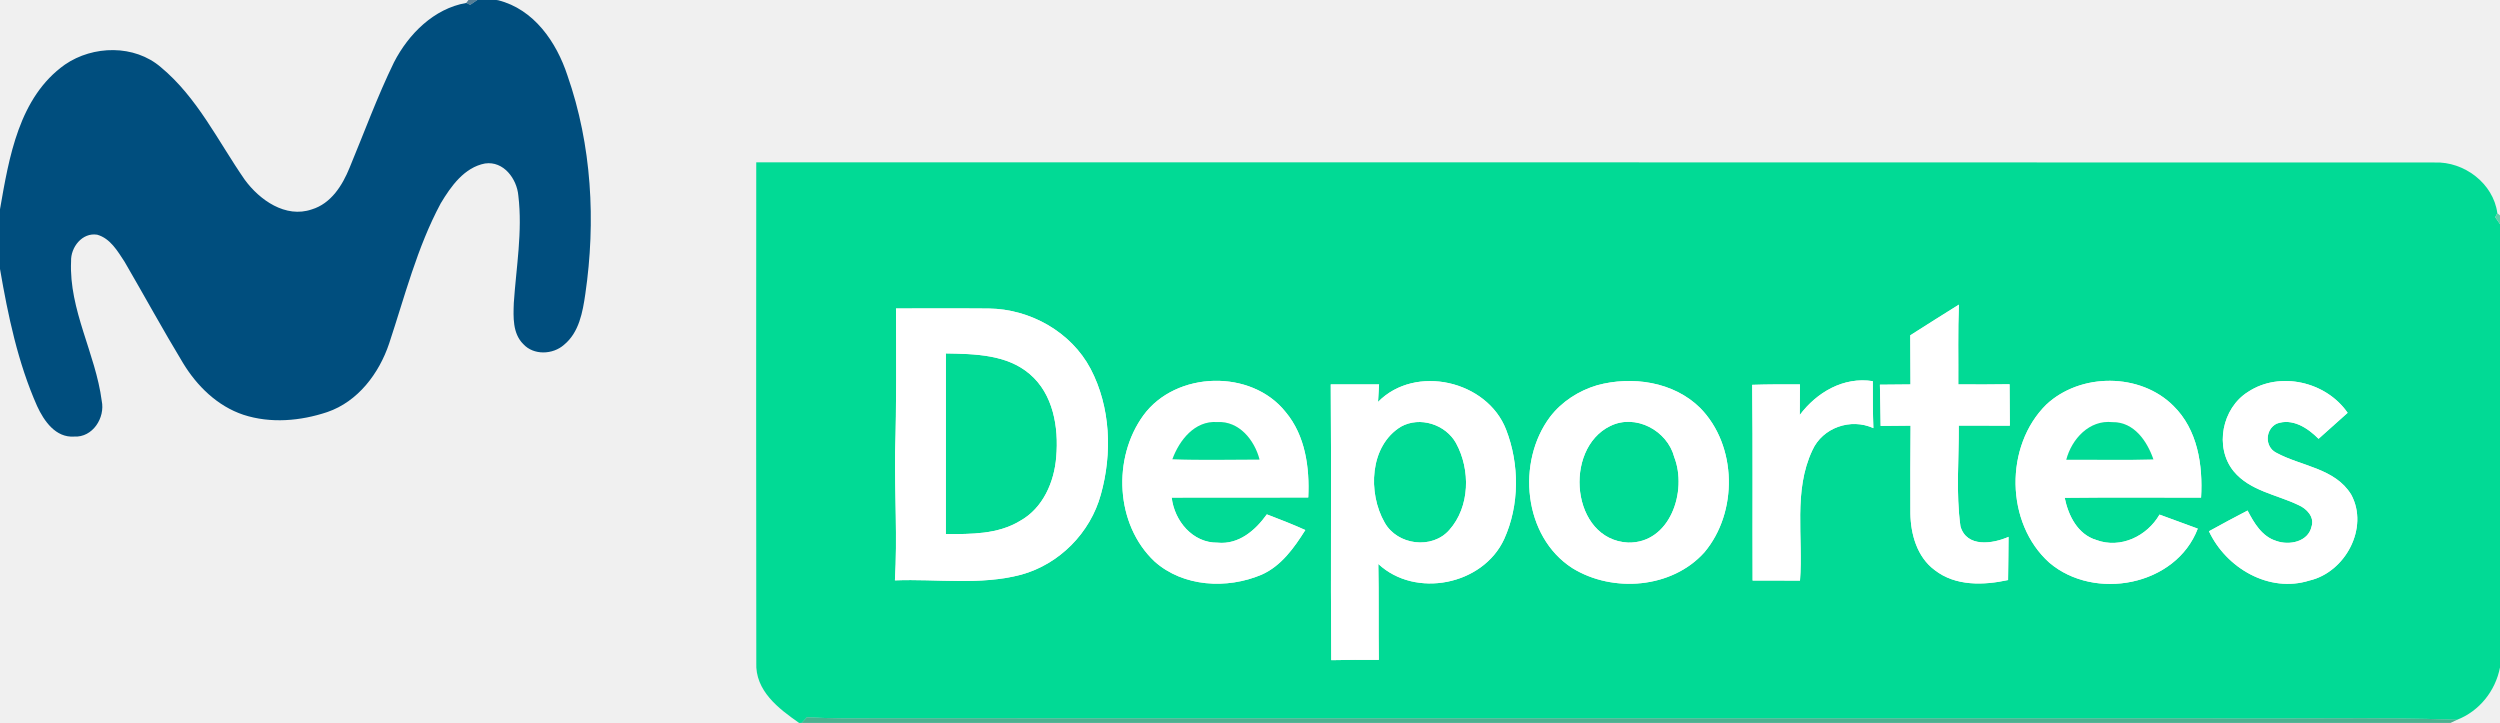
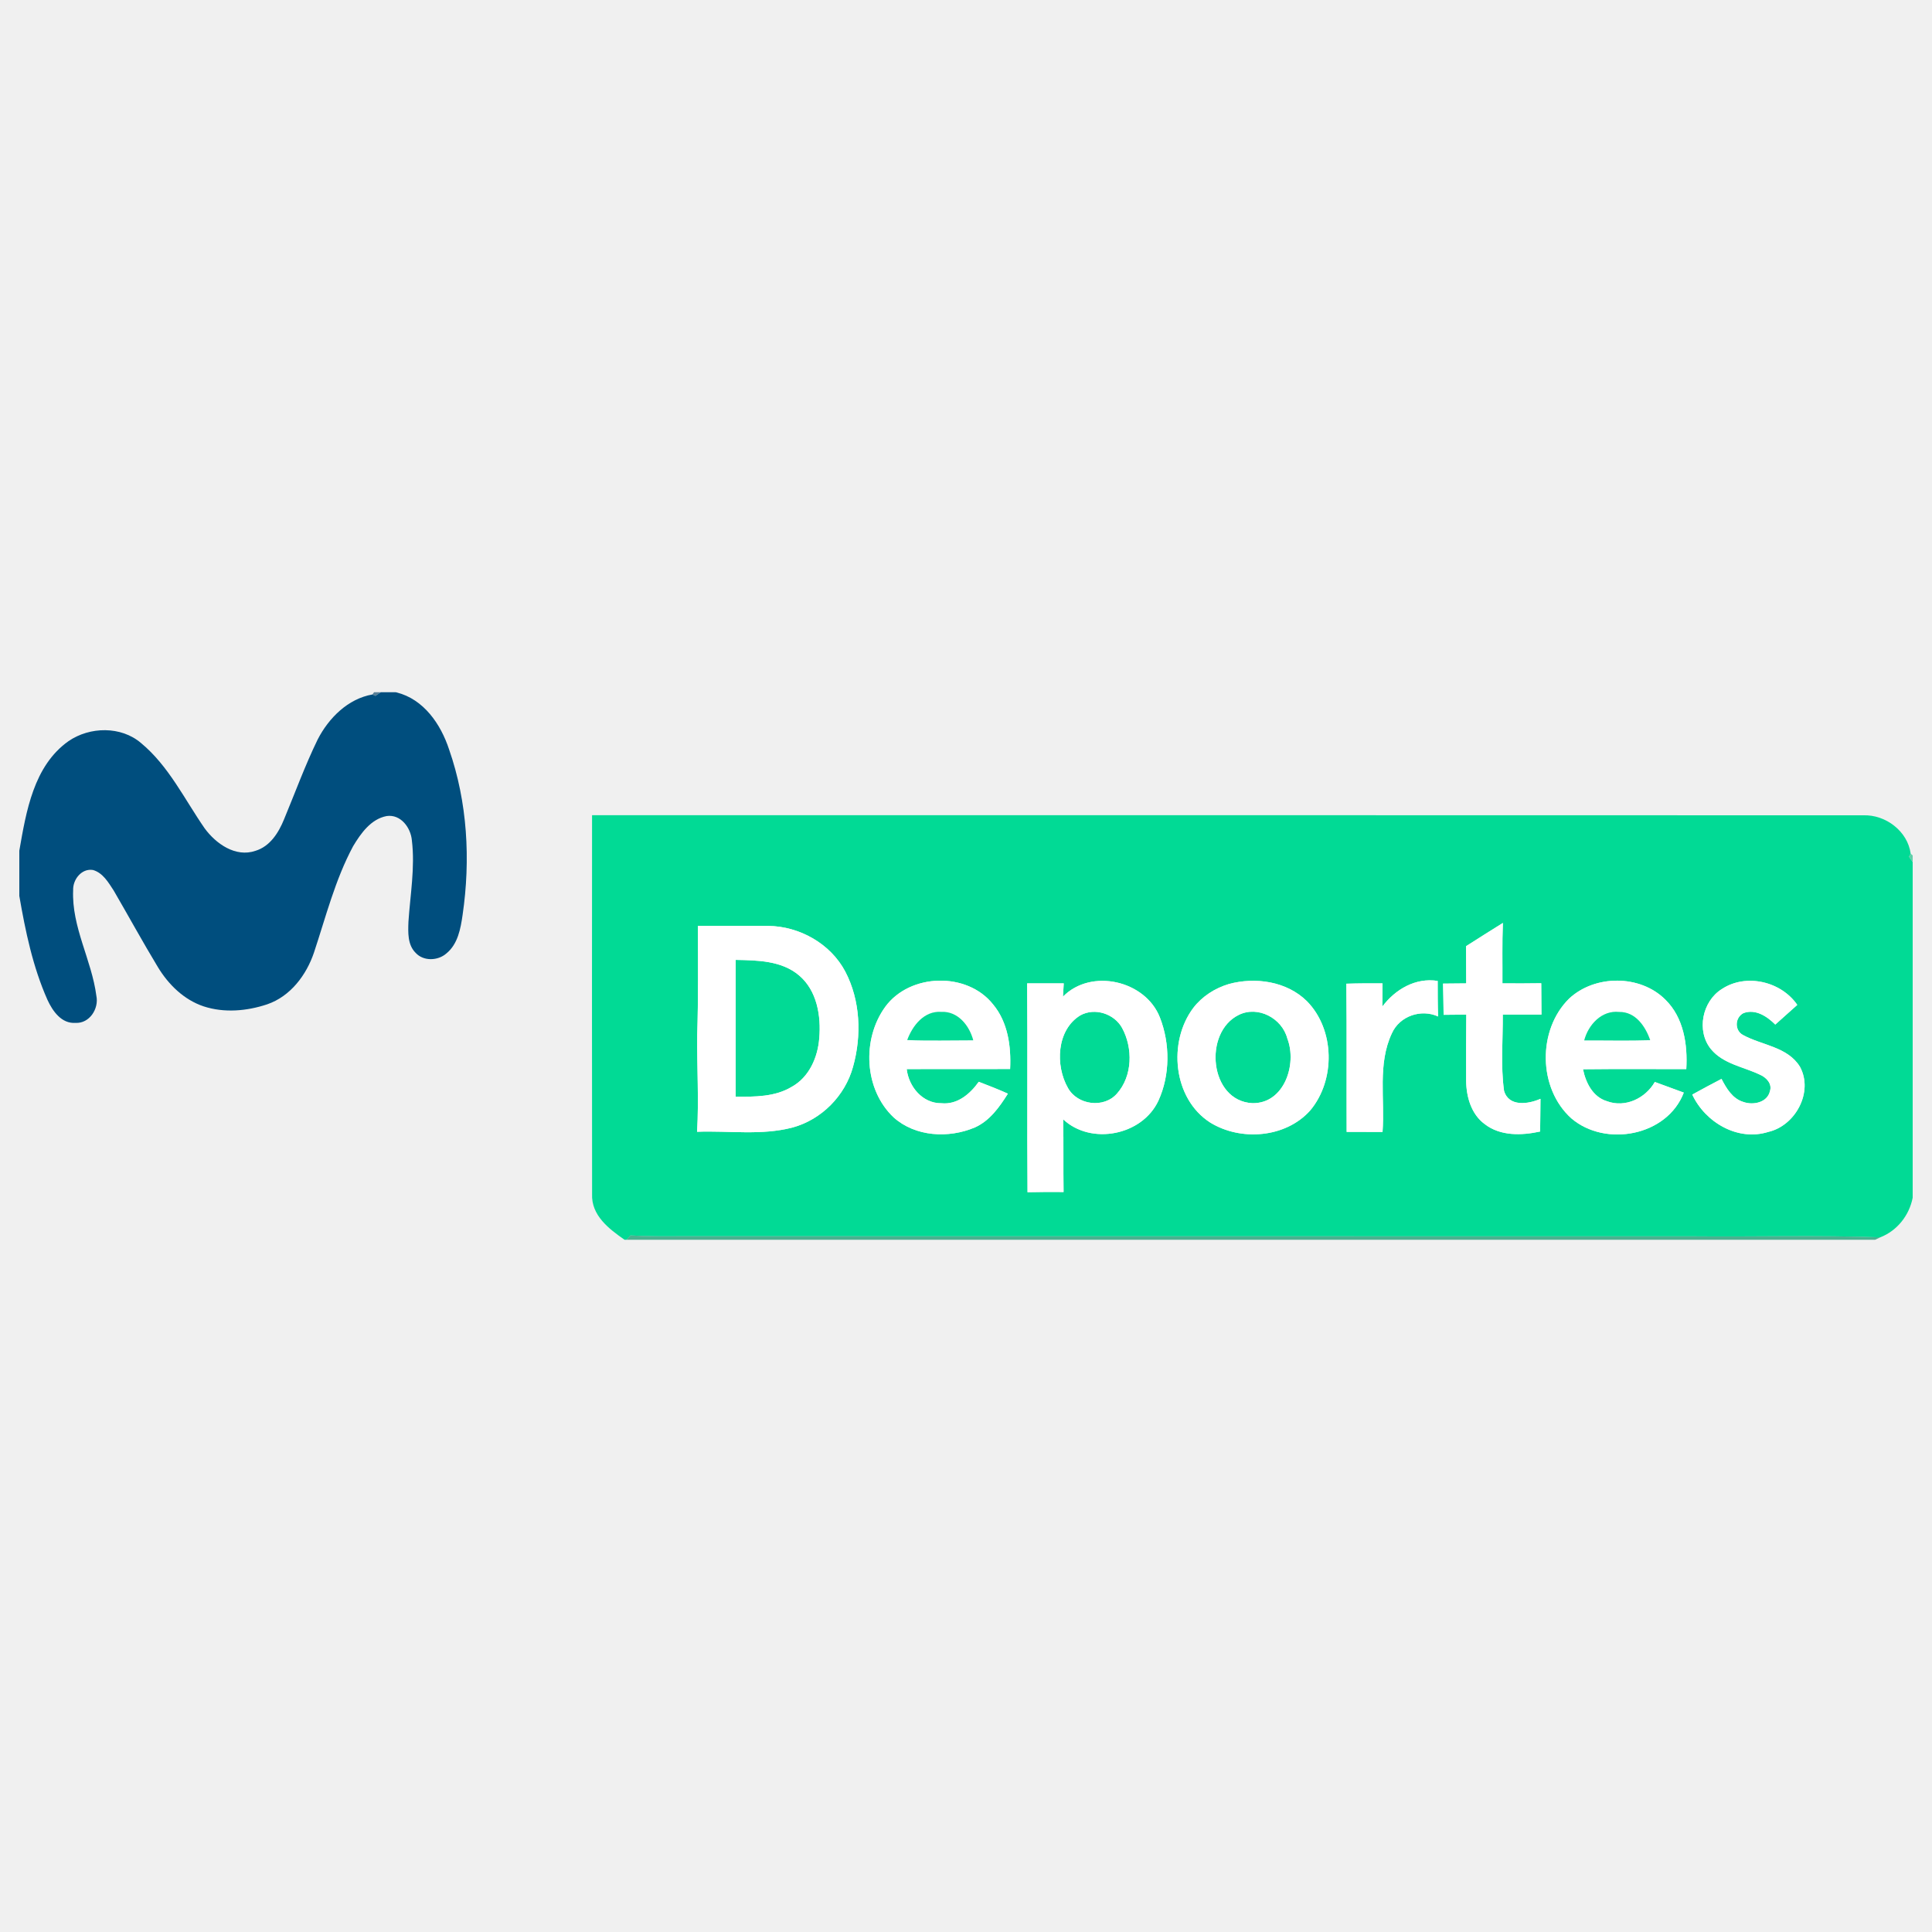
- <svg xmlns="http://www.w3.org/2000/svg" width="536pt" height="155pt" viewBox="0 0 536 155" version="1.1">
-   <g id="#396885d5">
-     <path fill="#396885" opacity="0.84" d=" M 100.43 0.00 L 102.34 0.00 C 101.96 0.26 101.19 0.77 100.81 1.03 L 99.96 0.63 L 100.43 0.00 Z" />
-   </g>
-   <g id="#004e7eff">
-     <path fill="#004e7e" opacity="1.00" d=" M 102.34 0.00 L 106.44 0.00 C 106.53 0.01 106.70 0.04 106.79 0.05 C 114.49 1.97 119.31 9.03 121.66 16.18 C 126.88 31.13 127.77 47.42 125.49 63.04 C 124.93 66.93 124.15 71.28 120.93 73.92 C 118.54 76.05 114.41 76.22 112.18 73.76 C 109.88 71.47 110.05 67.96 110.16 64.96 C 110.67 57.31 112.06 49.61 111.13 41.93 C 110.82 38.34 107.97 34.47 103.99 35.05 C 99.54 35.89 96.67 39.96 94.49 43.60 C 89.42 53.05 86.79 63.53 83.43 73.65 C 81.28 80.06 76.75 86.10 70.16 88.35 C 64.42 90.27 58.01 90.83 52.19 88.93 C 46.61 87.07 42.21 82.75 39.22 77.80 C 34.91 70.67 30.91 63.35 26.72 56.14 C 25.22 53.85 23.65 51.11 20.84 50.32 C 17.62 49.80 15.13 53.03 15.24 56.02 C 14.77 66.45 20.49 75.79 21.81 85.94 C 22.58 89.58 19.86 93.83 15.90 93.60 C 11.93 93.88 9.43 90.26 7.96 87.07 C 3.82 77.74 1.73 67.68 0.00 57.67 L 0.00 44.86 C 1.94 33.75 4.04 20.85 13.92 13.85 C 19.95 9.70 28.82 9.53 34.49 14.41 C 42.32 20.91 46.77 30.31 52.47 38.53 C 55.66 42.89 61.22 46.82 66.83 44.90 C 70.98 43.65 73.41 39.76 74.95 35.96 C 78.09 28.41 80.89 20.71 84.47 13.36 C 87.59 7.30 93.02 1.84 99.96 0.63 L 100.81 1.03 C 101.19 0.77 101.96 0.26 102.34 0.00 Z" />
-   </g>
-   <g id="#4e7b96de">
-     <path fill="#4e7b96" opacity="0.87" d=" M 106.44 0.00 L 106.67 0.00 L 106.79 0.05 C 106.70 0.04 106.53 0.01 106.44 0.00 Z" />
-   </g>
-   <g id="#01da95ff">
-     <path fill="#01da95" opacity="1.00" d=" M 162.14 34.81 C 282.09 34.83 402.04 34.78 521.99 34.84 C 528.30 34.60 534.58 39.31 535.43 45.70 L 534.98 46.56 C 535.24 46.94 535.75 47.68 536.00 48.06 L 536.00 143.10 C 535.02 148.12 531.60 152.45 526.80 154.32 C 509.23 153.67 491.62 154.20 474.03 154.03 C 378.34 154.00 282.65 153.99 186.97 154.00 C 182.31 154.04 177.65 154.04 173.01 153.78 C 172.72 154.09 172.15 154.70 171.86 155.00 L 171.34 155.00 C 166.91 151.92 161.87 148.09 162.15 142.03 C 162.12 106.29 162.10 70.55 162.14 34.81 M 192.10 66.13 C 192.13 76.42 192.23 86.71 191.91 97.00 C 191.81 106.14 192.41 115.29 191.87 124.43 C 200.86 124.08 210.10 125.54 218.91 123.22 C 227.12 120.98 233.78 114.23 236.02 106.03 C 238.49 97.22 238.12 87.28 233.83 79.09 C 229.66 71.17 220.86 66.25 212.01 66.15 C 205.37 66.09 198.74 66.15 192.10 66.13 M 409.56 71.89 C 409.59 75.40 409.59 78.91 409.61 82.42 C 407.42 82.43 405.23 82.44 403.05 82.48 C 403.13 85.42 403.16 88.37 403.21 91.32 C 405.35 91.29 407.49 91.26 409.63 91.26 C 409.58 97.52 409.56 103.78 409.59 110.04 C 409.64 114.54 411.03 119.45 414.82 122.24 C 419.26 125.70 425.30 125.50 430.53 124.36 C 430.59 121.27 430.59 118.19 430.63 115.10 C 427.22 116.62 421.64 117.44 420.32 112.84 C 419.33 105.72 420.01 98.43 419.96 91.25 C 423.61 91.26 427.26 91.27 430.91 91.26 C 430.87 88.30 430.86 85.34 430.85 82.38 C 427.19 82.44 423.52 82.44 419.86 82.41 C 419.90 76.71 419.75 71.01 419.99 65.31 C 416.50 67.48 413.03 69.68 409.56 71.89 M 245.16 89.03 C 238.47 98.21 239.13 112.46 247.53 120.37 C 253.68 125.87 263.09 126.34 270.47 123.22 C 274.71 121.34 277.47 117.44 279.86 113.64 C 277.15 112.42 274.38 111.34 271.61 110.28 C 269.16 113.72 265.56 116.81 261.04 116.35 C 255.70 116.42 251.79 111.68 251.21 106.68 C 260.97 106.67 270.73 106.67 280.49 106.66 C 280.80 100.27 279.88 93.40 275.64 88.34 C 268.28 79.08 252.12 79.54 245.16 89.03 M 285.31 82.42 C 285.47 102.13 285.26 121.84 285.42 141.54 C 288.81 141.46 292.21 141.45 295.62 141.48 C 295.52 134.62 295.65 127.77 295.51 120.91 C 303.46 128.34 317.93 125.45 322.48 115.61 C 325.80 108.34 325.79 99.50 322.90 92.09 C 318.83 81.61 303.44 78.03 295.45 86.17 C 295.51 85.23 295.62 83.36 295.67 82.42 C 292.22 82.42 288.77 82.42 285.31 82.42 M 342.39 82.61 C 338.47 83.78 334.85 86.10 332.35 89.36 C 325.10 99.00 326.60 115.03 337.09 121.79 C 345.76 127.16 358.46 126.18 365.42 118.42 C 372.65 109.83 372.46 95.53 364.51 87.46 C 358.82 81.83 349.90 80.55 342.39 82.61 M 375.67 82.51 C 375.83 96.49 375.70 110.48 375.76 124.46 C 379.14 124.47 382.53 124.47 385.92 124.48 C 386.63 115.20 384.45 105.25 388.57 96.54 C 390.76 91.66 396.82 89.58 401.65 91.79 C 401.53 88.44 401.53 85.08 401.53 81.72 C 395.26 80.74 389.53 84.10 385.87 88.97 C 385.87 86.78 385.90 84.60 385.91 82.41 C 382.49 82.40 379.08 82.40 375.67 82.51 M 438.73 86.74 C 429.74 95.61 429.93 112.17 439.38 120.64 C 449.04 128.88 466.51 125.65 471.20 113.34 C 468.46 112.34 465.72 111.35 463.00 110.33 C 460.34 114.95 454.65 117.71 449.46 115.78 C 445.44 114.57 443.45 110.54 442.67 106.73 C 452.41 106.62 462.16 106.69 471.91 106.69 C 472.32 99.72 471.18 92.11 465.97 87.01 C 458.85 79.90 446.03 79.91 438.73 86.74 M 481.98 84.02 C 476.42 87.48 474.70 95.89 478.90 101.04 C 482.38 105.25 488.10 106.03 492.78 108.28 C 494.54 109.03 496.29 110.84 495.59 112.92 C 494.86 116.19 490.78 116.99 488.02 115.97 C 484.96 115.03 483.26 112.12 481.88 109.46 C 479.10 110.91 476.34 112.38 473.60 113.90 C 477.28 121.77 486.48 127.19 495.12 124.47 C 502.80 122.71 507.96 113.19 504.10 106.05 C 500.62 100.35 493.34 99.98 487.98 97.04 C 485.52 95.75 485.65 92.09 488.09 90.84 C 491.49 89.57 494.79 91.76 497.10 94.08 C 499.17 92.22 501.24 90.36 503.33 88.51 C 498.75 81.85 488.83 79.50 481.98 84.02 Z" />
-     <path fill="#01da95" opacity="1.00" d=" M 202.80 75.77 C 208.95 75.89 215.81 75.96 220.76 80.18 C 225.82 84.47 227.00 91.62 226.46 97.91 C 226.06 103.31 223.62 108.96 218.70 111.68 C 213.94 114.58 208.18 114.53 202.79 114.50 C 202.80 101.59 202.78 88.68 202.80 75.77 Z" />
-     <path fill="#01da95" opacity="1.00" d=" M 300.37 91.47 C 304.44 89.21 309.93 90.99 312.17 95.00 C 315.29 100.70 315.18 108.64 310.73 113.63 C 307.03 117.85 299.59 116.90 296.87 112.04 C 293.23 105.71 293.62 95.58 300.37 91.47 Z" />
-     <path fill="#01da95" opacity="1.00" d=" M 345.23 91.34 C 350.67 88.65 357.47 92.29 358.96 98.01 C 361.79 105.27 358.10 116.52 349.06 116.33 C 336.88 115.73 335.10 96.27 345.23 91.34 Z" />
-   </g>
-   <g id="#4dcba1e3">
-     <path fill="#4dcba1" opacity="0.89" d=" M 535.43 45.70 L 536.00 46.19 L 536.00 48.06 C 535.75 47.68 535.24 46.94 534.98 46.56 L 535.43 45.70 Z" />
-   </g>
-   <g id="#ffffffff">
-     <path fill="#ffffff" opacity="1.00" d=" M 192.10 66.13 C 198.74 66.15 205.37 66.09 212.01 66.15 C 220.86 66.25 229.66 71.17 233.83 79.09 C 238.12 87.28 238.49 97.22 236.02 106.03 C 233.78 114.23 227.12 120.98 218.91 123.22 C 210.10 125.54 200.86 124.08 191.87 124.43 C 192.41 115.29 191.81 106.14 191.91 97.00 C 192.23 86.71 192.13 76.42 192.10 66.13 M 202.80 75.77 C 202.78 88.68 202.80 101.59 202.79 114.50 C 208.18 114.53 213.94 114.58 218.70 111.68 C 223.62 108.96 226.06 103.31 226.46 97.91 C 227.00 91.62 225.82 84.47 220.76 80.18 C 215.81 75.96 208.95 75.89 202.80 75.77 Z" />
-     <path fill="#ffffff" opacity="1.00" d=" M 409.56 71.89 C 413.03 69.68 416.50 67.48 419.99 65.31 C 419.75 71.01 419.90 76.71 419.86 82.41 C 423.52 82.44 427.19 82.44 430.85 82.38 C 430.86 85.34 430.87 88.30 430.91 91.26 C 427.26 91.27 423.61 91.26 419.96 91.25 C 420.01 98.43 419.33 105.72 420.32 112.84 C 421.64 117.44 427.22 116.62 430.63 115.10 C 430.59 118.19 430.59 121.27 430.53 124.36 C 425.30 125.50 419.26 125.70 414.82 122.24 C 411.03 119.45 409.64 114.54 409.59 110.04 C 409.56 103.78 409.58 97.52 409.63 91.26 C 407.49 91.26 405.35 91.29 403.21 91.32 C 403.16 88.37 403.13 85.42 403.05 82.48 C 405.23 82.44 407.42 82.43 409.61 82.42 C 409.59 78.91 409.59 75.40 409.56 71.89 Z" />
-     <path fill="#ffffff" opacity="1.00" d=" M 245.16 89.03 C 252.12 79.54 268.28 79.08 275.64 88.34 C 279.88 93.40 280.80 100.27 280.49 106.66 C 270.73 106.67 260.97 106.67 251.21 106.68 C 251.79 111.68 255.70 116.42 261.04 116.35 C 265.56 116.81 269.16 113.72 271.61 110.28 C 274.38 111.34 277.15 112.42 279.86 113.64 C 277.47 117.44 274.71 121.34 270.47 123.22 C 263.09 126.34 253.68 125.87 247.53 120.37 C 239.13 112.46 238.47 98.21 245.16 89.03 M 251.36 98.46 C 257.59 98.70 263.82 98.53 270.05 98.53 C 268.96 94.36 265.69 90.23 260.97 90.49 C 256.14 90.16 252.86 94.38 251.36 98.46 Z" />
-     <path fill="#ffffff" opacity="1.00" d=" M 285.31 82.42 C 288.77 82.42 292.22 82.42 295.67 82.42 C 295.62 83.36 295.51 85.23 295.45 86.17 C 303.44 78.03 318.83 81.61 322.90 92.09 C 325.79 99.50 325.80 108.34 322.48 115.61 C 317.93 125.45 303.46 128.34 295.51 120.91 C 295.65 127.77 295.52 134.62 295.62 141.48 C 292.21 141.45 288.81 141.46 285.42 141.54 C 285.26 121.84 285.47 102.13 285.31 82.42 M 300.37 91.47 C 293.62 95.58 293.23 105.71 296.87 112.04 C 299.59 116.90 307.03 117.85 310.73 113.63 C 315.18 108.64 315.29 100.70 312.17 95.00 C 309.93 90.99 304.44 89.21 300.37 91.47 Z" />
-     <path fill="#ffffff" opacity="1.00" d=" M 342.39 82.61 C 349.90 80.55 358.82 81.83 364.51 87.46 C 372.46 95.53 372.65 109.83 365.42 118.42 C 358.46 126.18 345.76 127.16 337.09 121.79 C 326.60 115.03 325.10 99.00 332.35 89.36 C 334.85 86.10 338.47 83.78 342.39 82.61 M 345.23 91.34 C 335.10 96.27 336.88 115.73 349.06 116.33 C 358.10 116.52 361.79 105.27 358.96 98.01 C 357.47 92.29 350.67 88.65 345.23 91.34 Z" />
-     <path fill="#ffffff" opacity="1.00" d=" M 375.67 82.51 C 379.08 82.40 382.49 82.40 385.91 82.41 C 385.90 84.60 385.87 86.78 385.87 88.97 C 389.53 84.10 395.26 80.74 401.53 81.72 C 401.53 85.08 401.53 88.44 401.65 91.79 C 396.82 89.58 390.76 91.66 388.57 96.54 C 384.45 105.25 386.63 115.20 385.92 124.48 C 382.53 124.47 379.14 124.47 375.76 124.46 C 375.70 110.48 375.83 96.49 375.67 82.51 Z" />
-     <path fill="#ffffff" opacity="1.00" d=" M 438.73 86.74 C 446.03 79.91 458.85 79.90 465.97 87.01 C 471.18 92.11 472.32 99.72 471.91 106.69 C 462.16 106.69 452.41 106.62 442.67 106.73 C 443.45 110.54 445.44 114.57 449.46 115.78 C 454.65 117.71 460.34 114.95 463.00 110.33 C 465.72 111.35 468.46 112.34 471.20 113.34 C 466.51 125.65 449.04 128.88 439.38 120.64 C 429.93 112.17 429.74 95.61 438.73 86.74 M 443.01 98.56 C 449.23 98.53 455.46 98.69 461.69 98.49 C 460.34 94.59 457.54 90.44 452.92 90.51 C 447.96 89.97 444.18 94.12 443.01 98.56 Z" />
-     <path fill="#ffffff" opacity="1.00" d=" M 481.98 84.02 C 488.83 79.50 498.75 81.85 503.33 88.51 C 501.24 90.36 499.17 92.22 497.10 94.08 C 494.79 91.76 491.49 89.57 488.09 90.84 C 485.65 92.09 485.52 95.75 487.98 97.04 C 493.34 99.98 500.62 100.35 504.10 106.05 C 507.96 113.19 502.80 122.71 495.12 124.47 C 486.48 127.19 477.28 121.77 473.60 113.90 C 476.34 112.38 479.10 110.91 481.88 109.46 C 483.26 112.12 484.96 115.03 488.02 115.97 C 490.78 116.99 494.86 116.19 495.59 112.92 C 496.29 110.84 494.54 109.03 492.78 108.28 C 488.10 106.03 482.38 105.25 478.90 101.04 C 474.70 95.89 476.42 87.48 481.98 84.02 Z" />
-   </g>
-   <g id="#00da95ff">
-     <path fill="#00da95" opacity="1.00" d=" M 251.36 98.46 C 252.86 94.38 256.14 90.16 260.97 90.49 C 265.69 90.23 268.96 94.36 270.05 98.53 C 263.82 98.53 257.59 98.70 251.36 98.46 Z" />
-     <path fill="#00da95" opacity="1.00" d=" M 443.01 98.56 C 444.18 94.12 447.96 89.97 452.92 90.51 C 457.54 90.44 460.34 94.59 461.69 98.49 C 455.46 98.69 449.23 98.53 443.01 98.56 Z" />
-   </g>
-   <g id="#009566b1">
-     <path fill="#009566" opacity="0.69" d=" M 171.86 155.00 C 172.15 154.70 172.72 154.09 173.01 153.78 C 177.65 154.04 182.31 154.04 186.97 154.00 C 282.65 153.99 378.34 154.00 474.03 154.03 C 491.62 154.20 509.23 153.67 526.80 154.32 L 525.38 155.00 L 171.86 155.00 Z" />
+ <svg xmlns="http://www.w3.org/2000/svg" width="500mm" height="500mm" viewBox="0 0 1417.323 1417.323" version="1.1" id="svg48">
+   <defs id="defs52" />
+   <g id="g83" transform="matrix(2.591378,0,0,2.591378,14.17206,-2763.326)">
+     <g transform="translate(0,1262.323)" id="#396885d5">
+       <path style="opacity:0.84;fill:#396885" id="path2" d="m 100.43,0 h 1.91 c -0.38,0.26 -1.15,0.77 -1.53,1.03 l -0.85,-0.4 z" />
+     </g>
+     <g transform="translate(0,1262.323)" id="#004e7eff">
+       <path style="opacity:1;fill:#004e7e" id="path5" d="m 102.34,0 h 4.1 c 0.09,0.01 0.26,0.04 0.35,0.05 7.7,1.92 12.52,8.98 14.87,16.13 5.22,14.95 6.11,31.24 3.83,46.86 -0.56,3.89 -1.34,8.24 -4.56,10.88 -2.39,2.13 -6.52,2.3 -8.75,-0.16 -2.3,-2.29 -2.13,-5.8 -2.02,-8.8 0.51,-7.65 1.9,-15.35 0.97,-23.03 -0.31,-3.59 -3.16,-7.46 -7.14,-6.88 -4.45,0.84 -7.32,4.91 -9.5,8.55 -5.07,9.45 -7.7,19.93 -11.06,30.05 -2.15,6.41 -6.68,12.45 -13.27,14.7 -5.74,1.92 -12.15,2.48 -17.97,0.58 C 46.61,87.07 42.21,82.75 39.22,77.8 34.91,70.67 30.91,63.35 26.72,56.14 c -1.5,-2.29 -3.07,-5.03 -5.88,-5.82 -3.22,-0.52 -5.71,2.71 -5.6,5.7 -0.47,10.43 5.25,19.77 6.57,29.92 0.77,3.64 -1.95,7.89 -5.91,7.66 C 11.93,93.88 9.43,90.26 7.96,87.07 3.82,77.74 1.73,67.68 0,57.67 V 44.86 C 1.94,33.75 4.04,20.85 13.92,13.85 c 6.03,-4.15 14.9,-4.32 20.57,0.56 7.83,6.5 12.28,15.9 17.98,24.12 3.19,4.36 8.75,8.29 14.36,6.37 4.15,-1.25 6.58,-5.14 8.12,-8.94 3.14,-7.55 5.94,-15.25 9.52,-22.6 C 87.59,7.3 93.02,1.84 99.96,0.63 l 0.85,0.4 c 0.38,-0.26 1.15,-0.77 1.53,-1.03 z" />
+     </g>
+     <g transform="translate(0,1262.323)" id="#4e7b96de">
+       <path style="opacity:0.87;fill:#4e7b96" id="path8" d="m 106.44,0 h 0.23 l 0.12,0.05 C 106.7,0.04 106.53,0.01 106.44,0 Z" />
+     </g>
+     <g transform="translate(0,1262.323)" id="#01da95ff">
+       <path style="opacity:1;fill:#01da95" id="path11" d="m 162.14,34.81 c 119.95,0.02 239.9,-0.03 359.85,0.03 6.31,-0.24 12.59,4.47 13.44,10.86 l -0.45,0.86 c 0.26,0.38 0.77,1.12 1.02,1.5 v 95.04 c -0.98,5.02 -4.4,9.35 -9.2,11.22 -17.57,-0.65 -35.18,-0.12 -52.77,-0.29 C 378.34,154 282.65,153.99 186.97,154 c -4.66,0.04 -9.32,0.04 -13.96,-0.22 -0.29,0.31 -0.86,0.92 -1.15,1.22 h -0.52 c -4.43,-3.08 -9.47,-6.91 -9.19,-12.97 -0.03,-35.74 -0.05,-71.48 -0.01,-107.22 m 29.96,31.32 c 0.03,10.29 0.13,20.58 -0.19,30.87 -0.1,9.14 0.5,18.29 -0.04,27.43 8.99,-0.35 18.23,1.11 27.04,-1.21 8.21,-2.24 14.87,-8.99 17.11,-17.19 2.47,-8.81 2.1,-18.75 -2.19,-26.94 -4.17,-7.92 -12.97,-12.84 -21.82,-12.94 -6.64,-0.06 -13.27,0 -19.91,-0.02 m 217.46,5.76 c 0.03,3.51 0.03,7.02 0.05,10.53 -2.19,0.01 -4.38,0.02 -6.56,0.06 0.08,2.94 0.11,5.89 0.16,8.84 2.14,-0.03 4.28,-0.06 6.42,-0.06 -0.05,6.26 -0.07,12.52 -0.04,18.78 0.05,4.5 1.44,9.41 5.23,12.2 4.44,3.46 10.48,3.26 15.71,2.12 0.06,-3.09 0.06,-6.17 0.1,-9.26 -3.41,1.52 -8.99,2.34 -10.31,-2.26 -0.99,-7.12 -0.31,-14.41 -0.36,-21.59 3.65,0.01 7.3,0.02 10.95,0.01 -0.04,-2.96 -0.05,-5.92 -0.06,-8.88 -3.66,0.06 -7.33,0.06 -10.99,0.03 0.04,-5.7 -0.11,-11.4 0.13,-17.1 -3.49,2.17 -6.96,4.37 -10.43,6.58 m -164.4,17.14 c -6.69,9.18 -6.03,23.43 2.37,31.34 6.15,5.5 15.56,5.97 22.94,2.85 4.24,-1.88 7,-5.78 9.39,-9.58 -2.71,-1.22 -5.48,-2.3 -8.25,-3.36 -2.45,3.44 -6.05,6.53 -10.57,6.07 -5.34,0.07 -9.25,-4.67 -9.83,-9.67 9.76,-0.01 19.52,-0.01 29.28,-0.02 0.31,-6.39 -0.61,-13.26 -4.85,-18.32 -7.36,-9.26 -23.52,-8.8 -30.48,0.69 m 40.15,-6.61 c 0.16,19.71 -0.05,39.42 0.11,59.12 3.39,-0.08 6.79,-0.09 10.2,-0.06 -0.1,-6.86 0.03,-13.71 -0.11,-20.57 7.95,7.43 22.42,4.54 26.97,-5.3 3.32,-7.27 3.31,-16.11 0.42,-23.52 -4.07,-10.48 -19.46,-14.06 -27.45,-5.92 0.06,-0.94 0.17,-2.81 0.22,-3.75 -3.45,0 -6.9,0 -10.36,0 m 57.08,0.19 c -3.92,1.17 -7.54,3.49 -10.04,6.75 -7.25,9.64 -5.75,25.67 4.74,32.43 8.67,5.37 21.37,4.39 28.33,-3.37 7.23,-8.59 7.04,-22.89 -0.91,-30.96 -5.69,-5.63 -14.61,-6.91 -22.12,-4.85 m 33.28,-0.1 c 0.16,13.98 0.03,27.97 0.09,41.95 3.38,0.01 6.77,0.01 10.16,0.02 0.71,-9.28 -1.47,-19.23 2.65,-27.94 2.19,-4.88 8.25,-6.96 13.08,-4.75 -0.12,-3.35 -0.12,-6.71 -0.12,-10.07 -6.27,-0.98 -12,2.38 -15.66,7.25 0,-2.19 0.03,-4.37 0.04,-6.56 -3.42,-0.01 -6.83,-0.01 -10.24,0.1 m 63.06,4.23 c -8.99,8.87 -8.8,25.43 0.65,33.9 9.66,8.24 27.13,5.01 31.82,-7.3 -2.74,-1 -5.48,-1.99 -8.2,-3.01 -2.66,4.62 -8.35,7.38 -13.54,5.45 -4.02,-1.21 -6.01,-5.24 -6.79,-9.05 9.74,-0.11 19.49,-0.04 29.24,-0.04 0.41,-6.97 -0.73,-14.58 -5.94,-19.68 -7.12,-7.11 -19.94,-7.1 -27.24,-0.27 m 43.25,-2.72 c -5.56,3.46 -7.28,11.87 -3.08,17.02 3.48,4.21 9.2,4.99 13.88,7.24 1.76,0.75 3.51,2.56 2.81,4.64 -0.73,3.27 -4.81,4.07 -7.57,3.05 -3.06,-0.94 -4.76,-3.85 -6.14,-6.51 -2.78,1.45 -5.54,2.92 -8.28,4.44 3.68,7.87 12.88,13.29 21.52,10.57 7.68,-1.76 12.84,-11.28 8.98,-18.42 -3.48,-5.7 -10.76,-6.07 -16.12,-9.01 -2.46,-1.29 -2.33,-4.95 0.11,-6.2 3.4,-1.27 6.7,0.92 9.01,3.24 2.07,-1.86 4.14,-3.72 6.23,-5.57 -4.58,-6.66 -14.5,-9.01 -21.35,-4.49 z" />
+       <path style="opacity:1;fill:#01da95" id="path13" d="m 202.8,75.77 c 6.15,0.12 13.01,0.19 17.96,4.41 5.06,4.29 6.24,11.44 5.7,17.73 -0.4,5.4 -2.84,11.05 -7.76,13.77 -4.76,2.9 -10.52,2.85 -15.91,2.82 0.01,-12.91 -0.01,-25.82 0.01,-38.73 z" />
+       <path style="opacity:1;fill:#01da95" id="path15" d="m 300.37,91.47 c 4.07,-2.26 9.56,-0.48 11.8,3.53 3.12,5.7 3.01,13.64 -1.44,18.63 -3.7,4.22 -11.14,3.27 -13.86,-1.59 -3.64,-6.33 -3.25,-16.46 3.5,-20.57 z" />
+       <path style="opacity:1;fill:#01da95" id="path17" d="m 345.23,91.34 c 5.44,-2.69 12.24,0.95 13.73,6.67 2.83,7.26 -0.86,18.51 -9.9,18.32 -12.18,-0.6 -13.96,-20.06 -3.83,-24.99 z" />
+     </g>
+     <g transform="translate(0,1262.323)" id="#4dcba1e3">
+       <path style="opacity:0.89;fill:#4dcba1" id="path20" d="m 535.43,45.7 0.57,0.49 v 1.87 c -0.25,-0.38 -0.76,-1.12 -1.02,-1.5 z" />
+     </g>
+     <g transform="translate(0,1262.323)" id="#ffffffff">
+       <path style="opacity:1;fill:#ffffff" id="path23" d="m 192.1,66.13 c 6.64,0.02 13.27,-0.04 19.91,0.02 8.85,0.1 17.65,5.02 21.82,12.94 4.29,8.19 4.66,18.13 2.19,26.94 -2.24,8.2 -8.9,14.95 -17.11,17.19 -8.81,2.32 -18.05,0.86 -27.04,1.21 0.54,-9.14 -0.06,-18.29 0.04,-27.43 0.32,-10.29 0.22,-20.58 0.19,-30.87 m 10.7,9.64 c -0.02,12.91 0,25.82 -0.01,38.73 5.39,0.03 11.15,0.08 15.91,-2.82 4.92,-2.72 7.36,-8.37 7.76,-13.77 0.54,-6.29 -0.64,-13.44 -5.7,-17.73 -4.95,-4.22 -11.81,-4.29 -17.96,-4.41 z" />
+       <path style="opacity:1;fill:#ffffff" id="path25" d="m 409.56,71.89 c 3.47,-2.21 6.94,-4.41 10.43,-6.58 -0.24,5.7 -0.09,11.4 -0.13,17.1 3.66,0.03 7.33,0.03 10.99,-0.03 0.01,2.96 0.02,5.92 0.06,8.88 -3.65,0.01 -7.3,0 -10.95,-0.01 0.05,7.18 -0.63,14.47 0.36,21.59 1.32,4.6 6.9,3.78 10.31,2.26 -0.04,3.09 -0.04,6.17 -0.1,9.26 -5.23,1.14 -11.27,1.34 -15.71,-2.12 -3.79,-2.79 -5.18,-7.7 -5.23,-12.2 -0.03,-6.26 -0.01,-12.52 0.04,-18.78 -2.14,0 -4.28,0.03 -6.42,0.06 -0.05,-2.95 -0.08,-5.9 -0.16,-8.84 2.18,-0.04 4.37,-0.05 6.56,-0.06 -0.02,-3.51 -0.02,-7.02 -0.05,-10.53 z" />
+       <path style="opacity:1;fill:#ffffff" id="path27" d="m 245.16,89.03 c 6.96,-9.49 23.12,-9.95 30.48,-0.69 4.24,5.06 5.16,11.93 4.85,18.32 -9.76,0.01 -19.52,0.01 -29.28,0.02 0.58,5 4.49,9.74 9.83,9.67 4.52,0.46 8.12,-2.63 10.57,-6.07 2.77,1.06 5.54,2.14 8.25,3.36 -2.39,3.8 -5.15,7.7 -9.39,9.58 -7.38,3.12 -16.79,2.65 -22.94,-2.85 -8.4,-7.91 -9.06,-22.16 -2.37,-31.34 m 6.2,9.43 c 6.23,0.24 12.46,0.07 18.69,0.07 -1.09,-4.17 -4.36,-8.3 -9.08,-8.04 -4.83,-0.33 -8.11,3.89 -9.61,7.97 z" />
+       <path style="opacity:1;fill:#ffffff" id="path29" d="m 285.31,82.42 c 3.46,0 6.91,0 10.36,0 -0.05,0.94 -0.16,2.81 -0.22,3.75 7.99,-8.14 23.38,-4.56 27.45,5.92 2.89,7.41 2.9,16.25 -0.42,23.52 -4.55,9.84 -19.02,12.73 -26.97,5.3 0.14,6.86 0.01,13.71 0.11,20.57 -3.41,-0.03 -6.81,-0.02 -10.2,0.06 -0.16,-19.7 0.05,-39.41 -0.11,-59.12 m 15.06,9.05 c -6.75,4.11 -7.14,14.24 -3.5,20.57 2.72,4.86 10.16,5.81 13.86,1.59 4.45,-4.99 4.56,-12.93 1.44,-18.63 -2.24,-4.01 -7.73,-5.79 -11.8,-3.53 z" />
+       <path style="opacity:1;fill:#ffffff" id="path31" d="m 342.39,82.61 c 7.51,-2.06 16.43,-0.78 22.12,4.85 7.95,8.07 8.14,22.37 0.91,30.96 -6.96,7.76 -19.66,8.74 -28.33,3.37 C 326.6,115.03 325.1,99 332.35,89.36 c 2.5,-3.26 6.12,-5.58 10.04,-6.75 m 2.84,8.73 c -10.13,4.93 -8.35,24.39 3.83,24.99 9.04,0.19 12.73,-11.06 9.9,-18.32 -1.49,-5.72 -8.29,-9.36 -13.73,-6.67 z" />
+       <path style="opacity:1;fill:#ffffff" id="path33" d="m 375.67,82.51 c 3.41,-0.11 6.82,-0.11 10.24,-0.1 -0.01,2.19 -0.04,4.37 -0.04,6.56 3.66,-4.87 9.39,-8.23 15.66,-7.25 0,3.36 0,6.72 0.12,10.07 -4.83,-2.21 -10.89,-0.13 -13.08,4.75 -4.12,8.71 -1.94,18.66 -2.65,27.94 -3.39,-0.01 -6.78,-0.01 -10.16,-0.02 -0.06,-13.98 0.07,-27.97 -0.09,-41.95 z" />
+       <path style="opacity:1;fill:#ffffff" id="path35" d="m 438.73,86.74 c 7.3,-6.83 20.12,-6.84 27.24,0.27 5.21,5.1 6.35,12.71 5.94,19.68 -9.75,0 -19.5,-0.07 -29.24,0.04 0.78,3.81 2.77,7.84 6.79,9.05 5.19,1.93 10.88,-0.83 13.54,-5.45 2.72,1.02 5.46,2.01 8.2,3.01 -4.69,12.31 -22.16,15.54 -31.82,7.3 -9.45,-8.47 -9.64,-25.03 -0.65,-33.9 m 4.28,11.82 c 6.22,-0.03 12.45,0.13 18.68,-0.07 -1.35,-3.9 -4.15,-8.05 -8.77,-7.98 -4.96,-0.54 -8.74,3.61 -9.91,8.05 z" />
+       <path style="opacity:1;fill:#ffffff" id="path37" d="m 481.98,84.02 c 6.85,-4.52 16.77,-2.17 21.35,4.49 -2.09,1.85 -4.16,3.71 -6.23,5.57 -2.31,-2.32 -5.61,-4.51 -9.01,-3.24 -2.44,1.25 -2.57,4.91 -0.11,6.2 5.36,2.94 12.64,3.31 16.12,9.01 3.86,7.14 -1.3,16.66 -8.98,18.42 -8.64,2.72 -17.84,-2.7 -21.52,-10.57 2.74,-1.52 5.5,-2.99 8.28,-4.44 1.38,2.66 3.08,5.57 6.14,6.51 2.76,1.02 6.84,0.22 7.57,-3.05 0.7,-2.08 -1.05,-3.89 -2.81,-4.64 -4.68,-2.25 -10.4,-3.03 -13.88,-7.24 -4.2,-5.15 -2.48,-13.56 3.08,-17.02 z" />
+     </g>
+     <g transform="translate(0,1262.323)" id="#00da95ff">
+       <path style="opacity:1;fill:#00da95" id="path40" d="m 251.36,98.46 c 1.5,-4.08 4.78,-8.3 9.61,-7.97 4.72,-0.26 7.99,3.87 9.08,8.04 -6.23,0 -12.46,0.17 -18.69,-0.07 z" />
+       <path style="opacity:1;fill:#00da95" id="path42" d="m 443.01,98.56 c 1.17,-4.44 4.95,-8.59 9.91,-8.05 4.62,-0.07 7.42,4.08 8.77,7.98 -6.23,0.2 -12.46,0.04 -18.68,0.07 z" />
+     </g>
+     <g transform="translate(0,1262.323)" id="#009566b1">
+       <path style="opacity:0.69;fill:#009566" id="path45" d="m 171.86,155 c 0.29,-0.3 0.86,-0.91 1.15,-1.22 4.64,0.26 9.3,0.26 13.96,0.22 95.68,-0.01 191.37,0 287.06,0.03 17.59,0.17 35.2,-0.36 52.77,0.29 l -1.42,0.68 z" />
+     </g>
  </g>
</svg>
